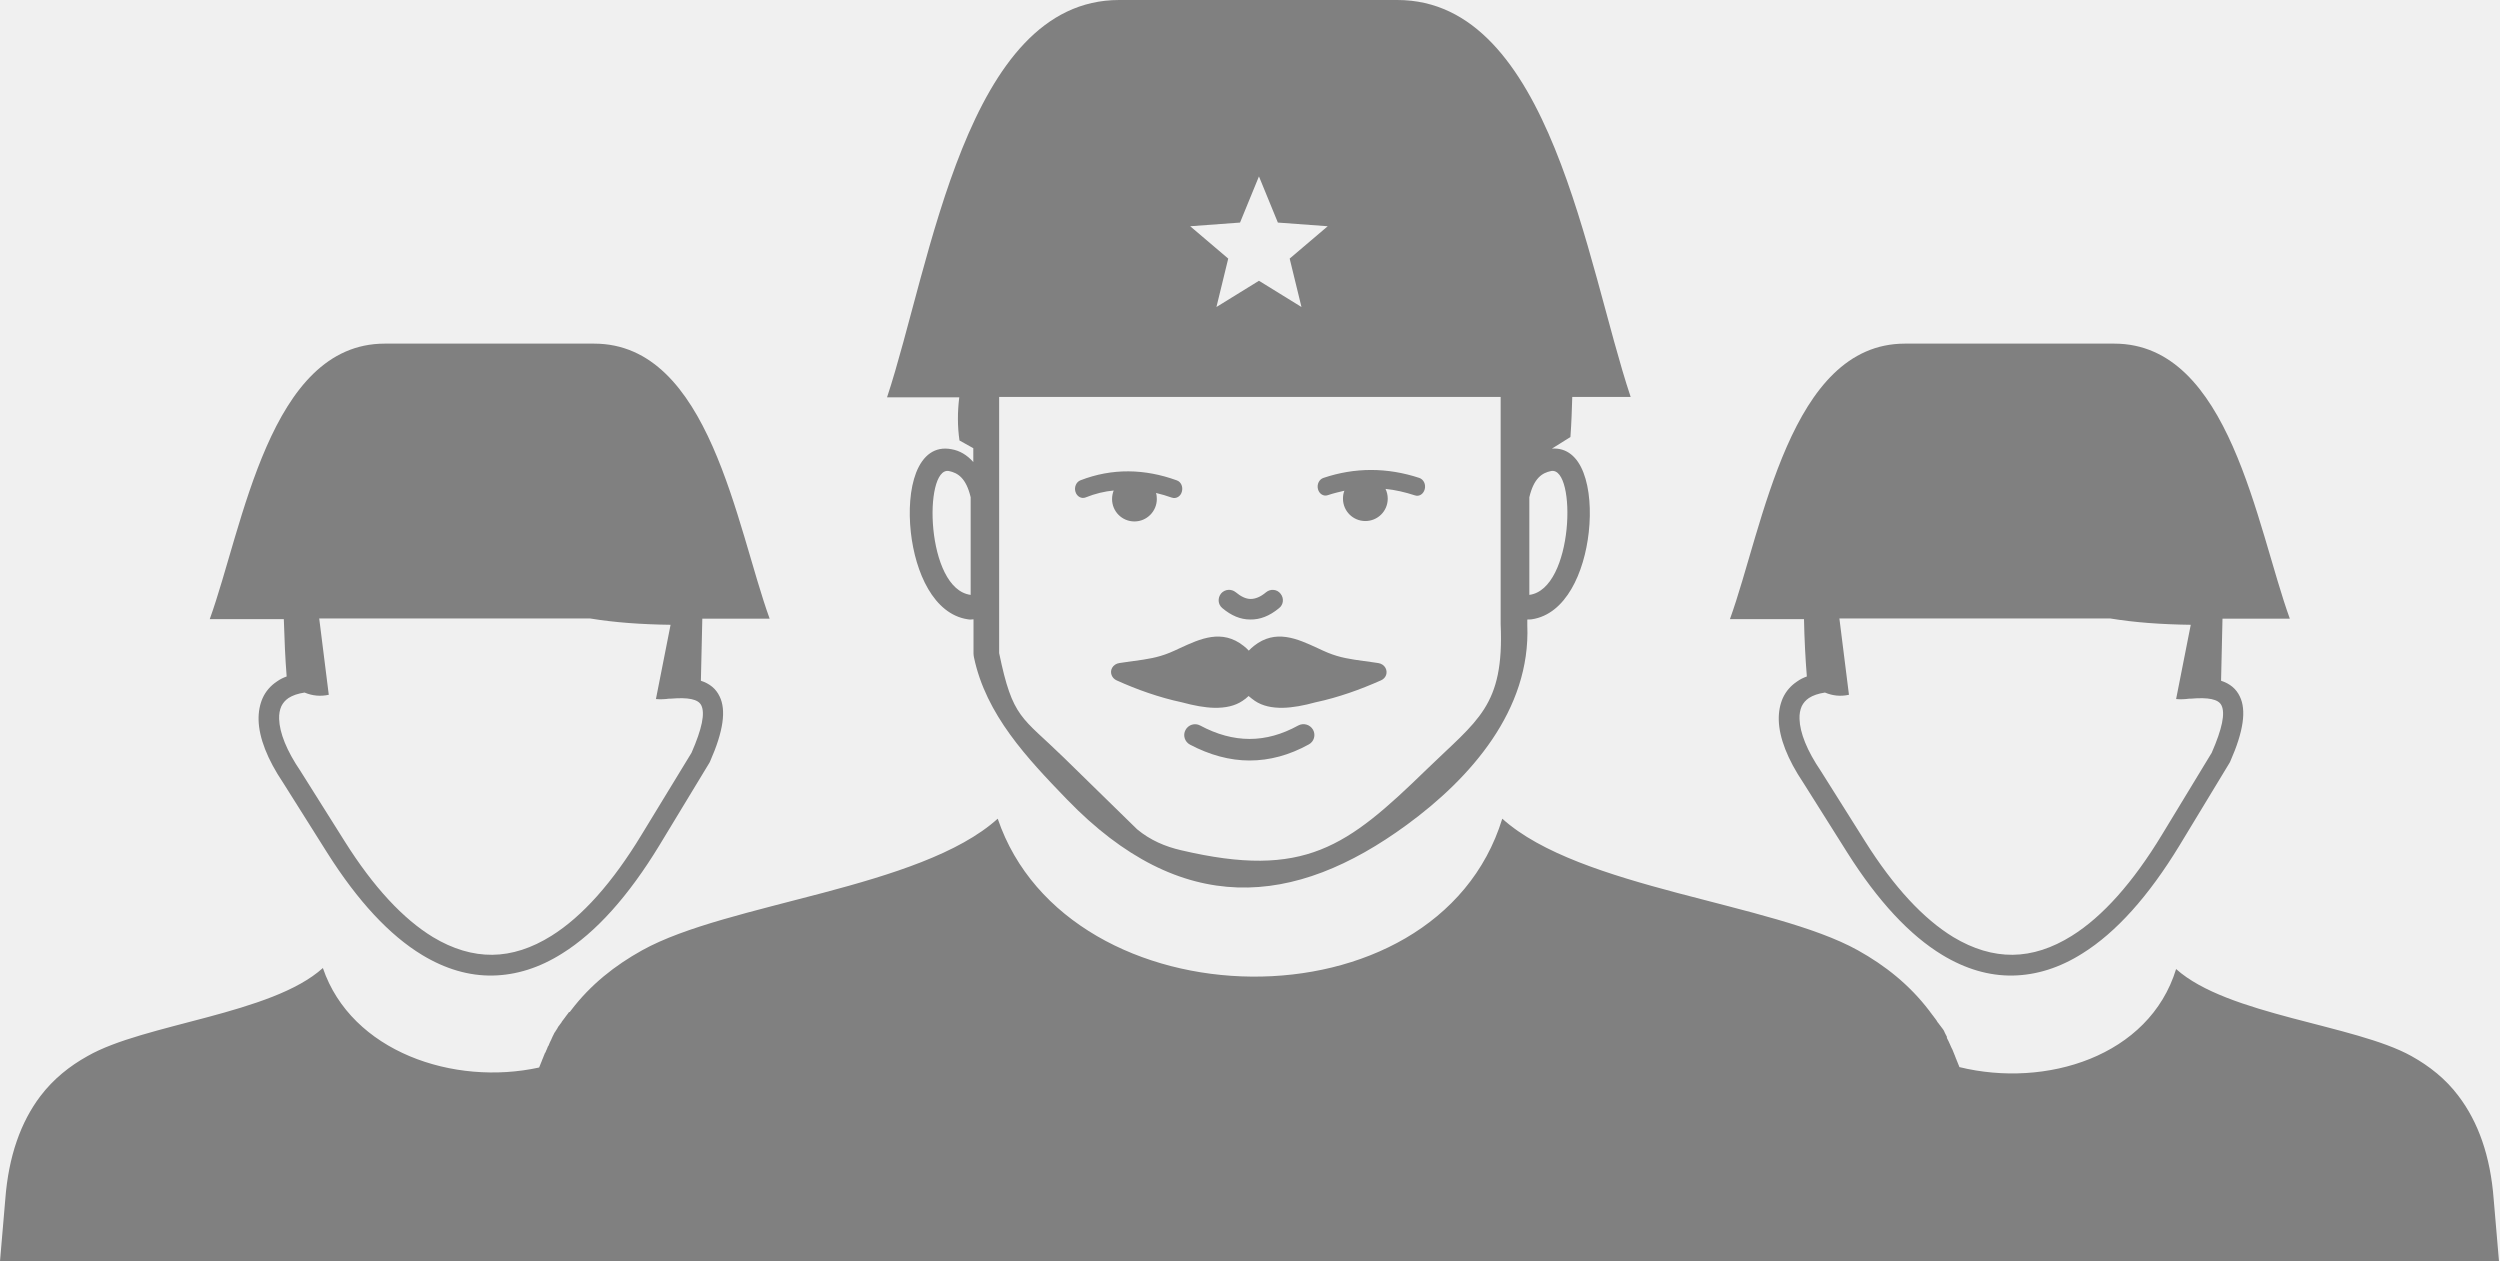
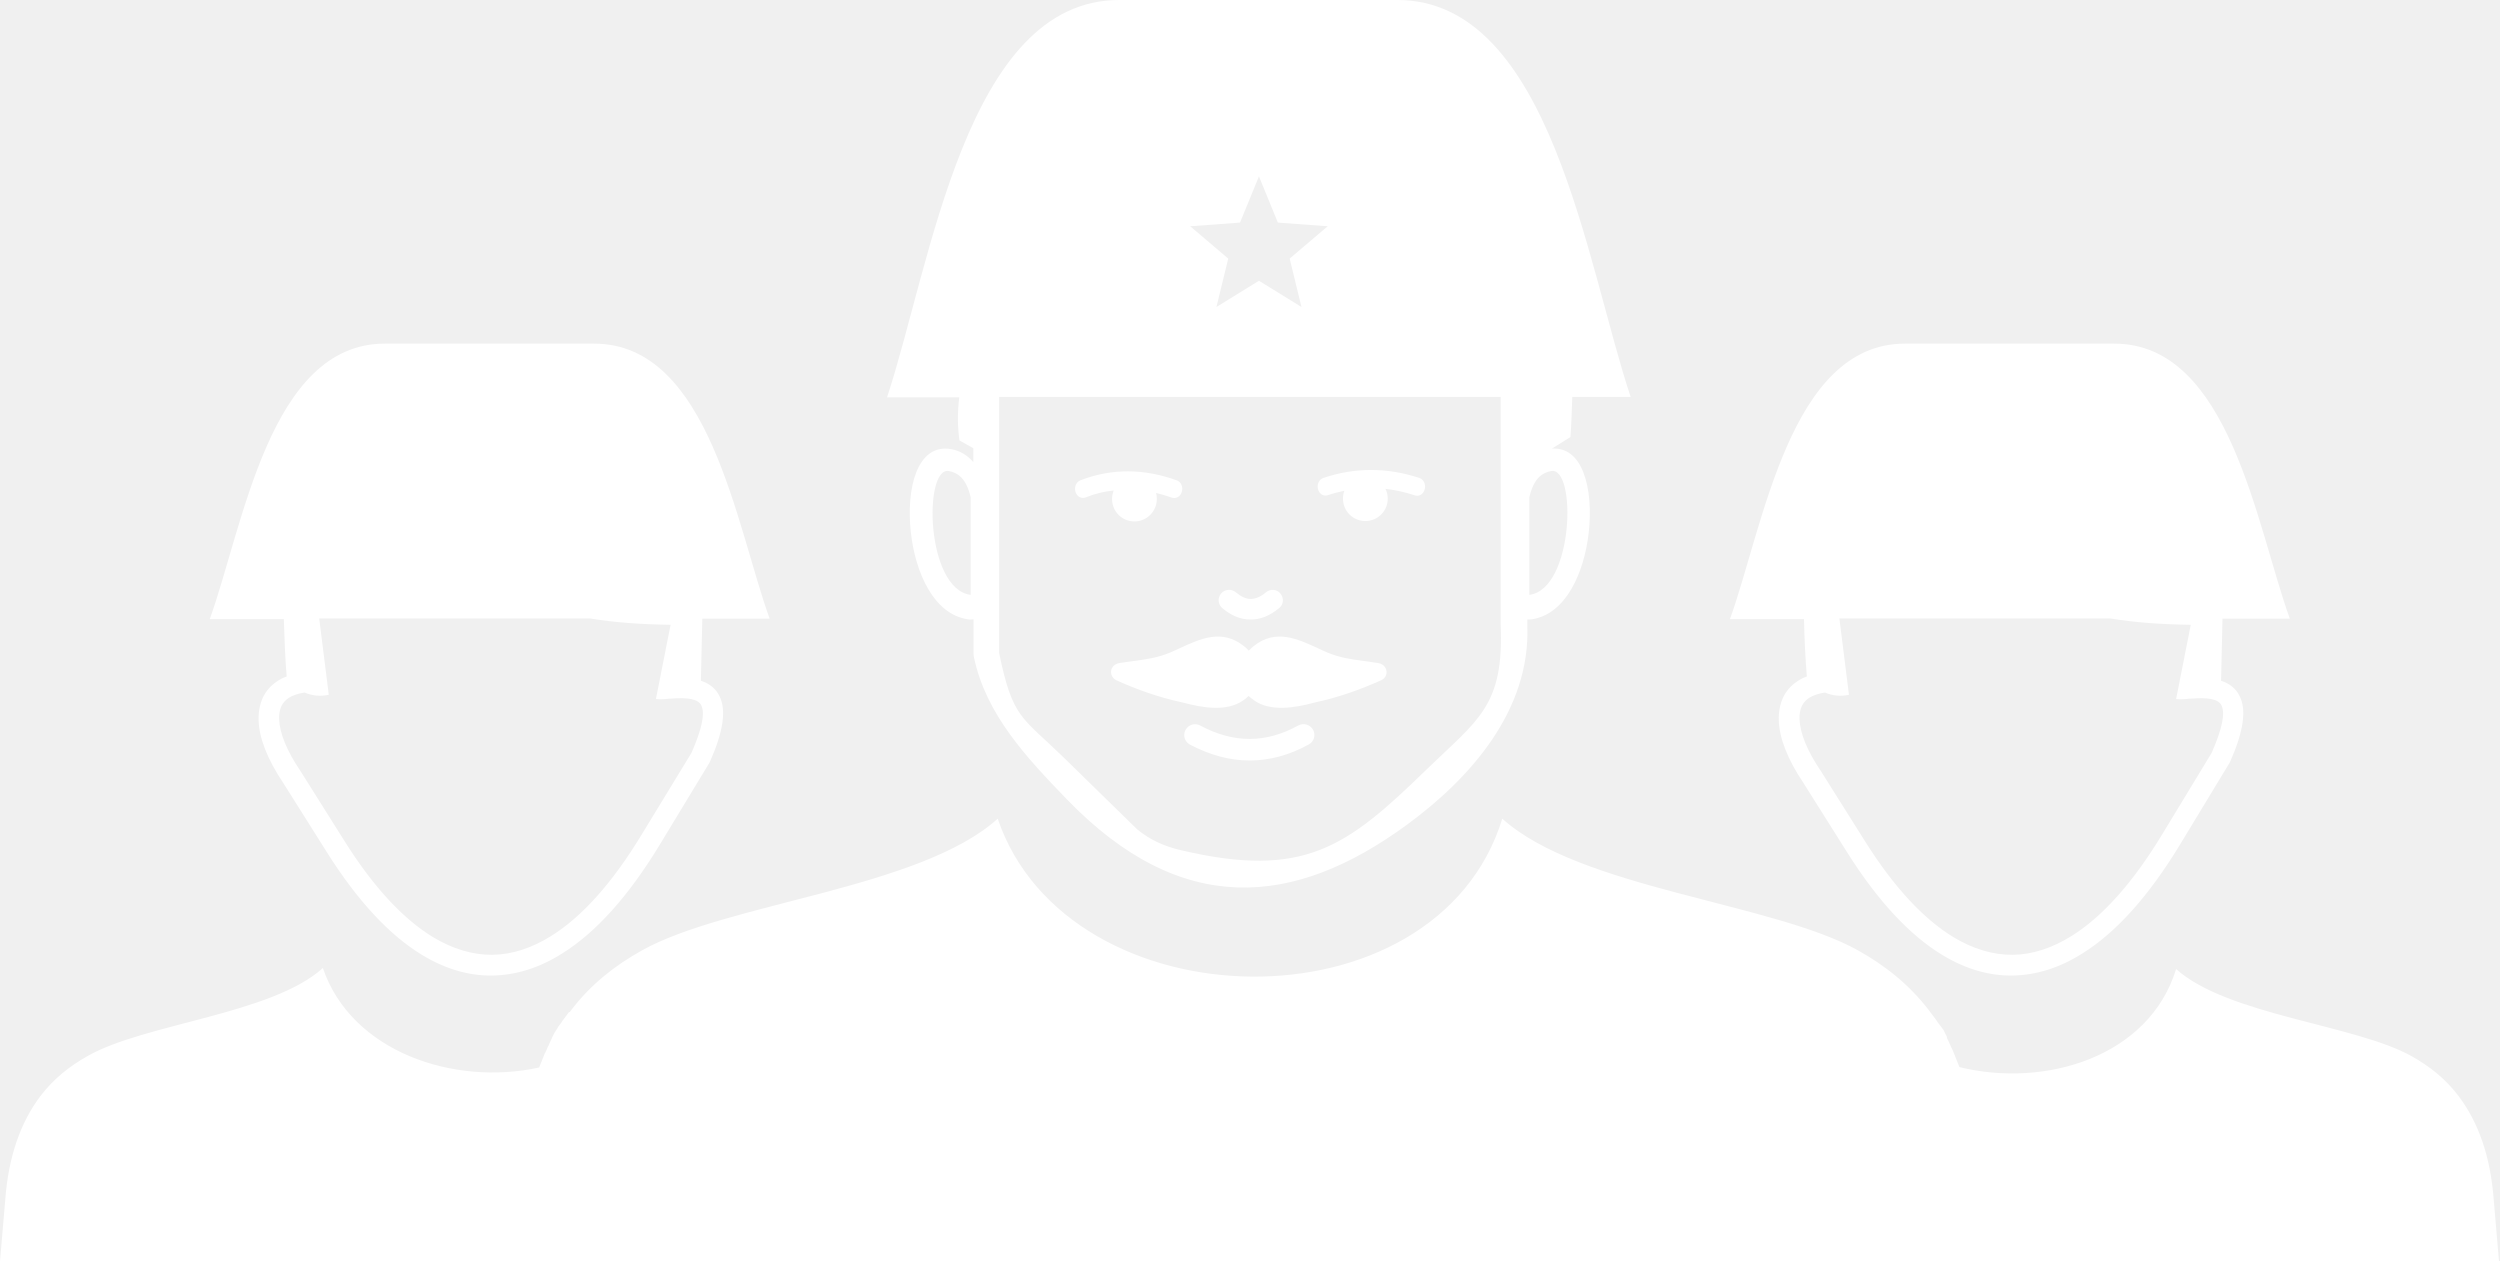
- <svg xmlns="http://www.w3.org/2000/svg" version="1.1" id="Layer_1" fill="grey" x="0px" y="0px" viewBox="0 0 122.88 61.94" style="enable-background:new 0 0 122.88 61.94" xml:space="preserve">
+ <svg xmlns="http://www.w3.org/2000/svg" version="1.1" id="Layer_1" fill="white" x="0px" y="0px" viewBox="0 0 122.88 61.94" style="enable-background:new 0 0 122.88 61.94" xml:space="preserve">
  <style type="text/css">.st0{fill-rule:evenodd;clip-rule:evenodd;}</style>
  <g>
    <path class="st0" d="M15.87,47.58c1.4,4.12,6.44,5.81,10.63,4.89l0.01-0.03l0.01-0.02l0.02-0.05l0.02-0.05l0,0l0.02-0.05l0.02-0.05 l0.01-0.02l0,0l0.03-0.08l0.01-0.03l0.01-0.02l0.02-0.05l0.01-0.02l0.03-0.08l0.02-0.05l0.01-0.02l0.01-0.03l0.02-0.05l0.02-0.03 l0.01-0.01l0.02-0.05l0.02-0.05l0,0l0.02-0.04l0.02-0.05l0.01-0.02l0.01-0.03l0.02-0.05l0.02-0.03l0.01-0.01l0.02-0.05l0.02-0.05 l0,0l0.04-0.09l0.01-0.02l0.01-0.02l0.02-0.04l0.02-0.04l0-0.01l0.02-0.04l0.02-0.04l0-0.01l0.02-0.04l0.02-0.04l0.01-0.02 l0.01-0.02l0.02-0.04l0.02-0.04l0-0.01l0.03-0.04l0.03-0.04l0-0.01l0.02-0.03l0.03-0.04l0.01-0.02l0.01-0.02l0.03-0.04l0.02-0.04 l0-0.01l0.03-0.04l0.03-0.04l0.01-0.01l0.02-0.03l0.03-0.04l0.03-0.04l0.03-0.04l0.02-0.04l0,0l0.03-0.04l0.03-0.04l0.01-0.01 l0.02-0.03l0.03-0.04l0.02-0.02l0.01-0.02l0.03-0.04l0.03-0.04l0,0l0.03-0.04l0.03-0.04l0.01-0.01l0.02-0.03l0.03-0.04l0.02-0.03 L28,49.75l0.03-0.04l0.03-0.04c0.97-1.28,2.17-2.22,3.5-2.96c4.2-2.34,13.67-3.03,17.48-6.47c3.45,10.16,21.56,10.54,24.8,0 c3.82,3.44,13.28,4.13,17.48,6.47c1.33,0.74,2.53,1.69,3.5,2.96l0.03,0.04l0.03,0.04l0.01,0.02l0.02,0.02l0.03,0.04l0.02,0.03 l0.01,0.01l0.03,0.04l0.03,0.04l0.01,0.01l0.02,0.03l0.03,0.04l0.02,0.02l0.01,0.02l0.03,0.04l0.03,0.04l0.06,0.1l0.02,0.02 l0.03,0.04l0.02,0.03l0.01,0.01l0.03,0.04l0.03,0.04l0.01,0.01l0.02,0.03l0.03,0.04l0.02,0.02l0.01,0.02l0.03,0.04l0.03,0.04l0,0 l0.02,0.04l0.02,0.04l0.01,0.02l0.01,0.03l0.02,0.04l0.02,0.03l0,0.01l0.05,0.09l0,0.01l0.02,0.03L95.69,51l0.01,0.03l0.01,0.02 l0.02,0.04l0.02,0.04l0,0l0.02,0.04l0.02,0.04l0.01,0.02l0.01,0.03l0.02,0.04l0.02,0.04l0,0.01l0.02,0.04l0.02,0.04l0,0.01 l0.02,0.04l0.02,0.04l0.02,0.04l0.02,0.04l0.02,0.05v0l0.02,0.05l0.02,0.05l0.01,0.02l0.01,0.03l0.02,0.05l0.02,0.04l0,0.01 l0.02,0.05l0.02,0.05l0,0.01l0.02,0.04l0.02,0.05l0.01,0.03l0.01,0.02l0.02,0.05l0.02,0.05l0,0l0.02,0.05l0.02,0.05l0.01,0.02 l0.01,0.03l0.02,0.05c4.23,1.04,9.33-0.51,10.65-4.82c2.53,2.27,8.79,2.73,11.57,4.28c0.88,0.49,1.68,1.12,2.31,1.96 c0.97,1.28,1.57,2.95,1.73,5.08l0.26,3.04H97.83H74.72H48.16H25.05H0l0.26-3.04c0.16-2.12,0.76-3.8,1.73-5.08 c0.64-0.84,1.43-1.47,2.31-1.96C7.09,50.31,13.35,49.86,15.87,47.58L15.87,47.58z M61.88,8.67l0.93,2.27l2.45,0.18l-1.87,1.59 l0.58,2.38l-2.09-1.29l-2.09,1.29l0.58-2.38l-1.87-1.59l2.45-0.18L61.88,8.67L61.88,8.67z M55.01,0h13.67 c7.54,0,9.29,12.98,11.47,19.51h-2.87c-0.02,0.64-0.04,1.29-0.09,1.97l-0.91,0.57c0.73-0.05,1.25,0.4,1.55,1.18 c0.15,0.39,0.25,0.86,0.29,1.38c0.04,0.48,0.03,1.02-0.03,1.56c-0.22,1.97-1.12,4.02-2.8,4.27c-0.07,0.01-0.15,0.01-0.22,0.01v0.25 c0,0.01,0,0.02,0,0.03c0.17,4.17-2.79,7.52-5.92,9.81c-5.54,4.06-11.08,4.57-16.71-1.25c-1.95-2.02-3.98-4.16-4.57-6.99 c-0.01-0.06-0.02-0.12-0.02-0.18h0v-1.68c-0.09,0.01-0.18,0.02-0.28,0c-1.68-0.25-2.58-2.3-2.8-4.27 c-0.06-0.54-0.07-1.08-0.03-1.56c0.04-0.52,0.14-0.99,0.29-1.38c0.33-0.84,0.91-1.31,1.74-1.15c0.4,0.07,0.76,0.28,1.07,0.63v-0.68 l-0.68-0.38c-0.1-0.69-0.1-1.4-0.01-2.12H43.6C45.76,12.99,47.48,0,55.01,0L55.01,0z M73.76,19.51H49.11V32.1 c0.67,3.24,1.1,3.11,3.18,5.14l3.6,3.52c0.65,0.54,1.38,0.85,2.16,1.03c6.08,1.43,8.17-0.18,12.06-3.96 c2.52-2.45,3.83-3.1,3.65-7.16L73.76,19.51L73.76,19.51z M75.17,29.24v-4.8c0.22-0.93,0.62-1.2,1.08-1.29 C77.5,22.95,77.36,28.95,75.17,29.24L75.17,29.24z M53.36,24.45c-0.2,0.08-0.43-0.04-0.5-0.28c-0.07-0.23,0.04-0.48,0.24-0.56 c1.57-0.61,3.17-0.57,4.74,0c0.21,0.07,0.32,0.32,0.25,0.56c-0.06,0.23-0.28,0.36-0.49,0.29c-0.26-0.09-0.52-0.17-0.78-0.23 c0.03,0.09,0.04,0.19,0.04,0.3c0,0.6-0.49,1.1-1.1,1.1c-0.61,0-1.1-0.49-1.1-1.1c0-0.15,0.03-0.29,0.08-0.42 C54.3,24.15,53.83,24.26,53.36,24.45L53.36,24.45L53.36,24.45z M66.08,24.12c-0.05,0.12-0.07,0.25-0.07,0.39 c0,0.61,0.49,1.1,1.1,1.1c0.61,0,1.1-0.49,1.1-1.1c0-0.17-0.04-0.34-0.11-0.48c0.48,0.05,0.96,0.16,1.45,0.32 c0.21,0.07,0.42-0.07,0.48-0.31s-0.06-0.48-0.27-0.55c-0.79-0.26-1.58-0.39-2.37-0.39c-0.79,0-1.57,0.13-2.34,0.39 c-0.21,0.07-0.33,0.31-0.27,0.55c0.06,0.24,0.28,0.37,0.48,0.3C65.53,24.25,65.81,24.18,66.08,24.12L66.08,24.12L66.08,24.12z M66.31,34.06L66.31,34.06L66.31,34.06L66.31,34.06z M66.31,34.06c-0.53,0.18-1.08,0.34-1.65,0.46v0c-0.58,0.16-1.12,0.26-1.6,0.27 c-0.54,0.01-1.01-0.09-1.38-0.34c-0.11-0.08-0.22-0.16-0.31-0.24c-0.09,0.09-0.19,0.17-0.3,0.24c-0.37,0.25-0.84,0.35-1.38,0.34 c-0.48-0.01-1.01-0.11-1.6-0.27v0c-0.57-0.12-1.12-0.28-1.65-0.46c-0.53-0.18-1.05-0.39-1.56-0.62c-0.24-0.11-0.34-0.39-0.22-0.61 c0.07-0.13,0.21-0.22,0.36-0.24v0c0.27-0.04,0.49-0.07,0.69-0.1l0.02,0c0.65-0.09,1.16-0.16,1.77-0.41 c0.17-0.07,0.34-0.15,0.51-0.23c0.98-0.45,2.05-0.95,3.12-0.1c0.09,0.07,0.18,0.15,0.25,0.23c0.08-0.08,0.16-0.16,0.25-0.23 c1.07-0.85,2.14-0.35,3.12,0.1c0.17,0.08,0.34,0.16,0.51,0.23c0.61,0.25,1.12,0.32,1.77,0.41l0.02,0c0.2,0.03,0.42,0.06,0.69,0.1v0 c0.15,0.02,0.29,0.11,0.36,0.24c0.12,0.23,0.03,0.5-0.22,0.61C67.36,33.67,66.84,33.88,66.31,34.06L66.31,34.06L66.31,34.06z M60.08,29.89L60.08,29.89L60.08,29.89L60.08,29.89z M60.08,29.89c-0.22-0.18-0.24-0.5-0.06-0.72c0.18-0.21,0.5-0.24,0.72-0.06 c0.25,0.21,0.5,0.33,0.73,0.33c0.23,0,0.49-0.1,0.76-0.33c0.22-0.18,0.54-0.15,0.71,0.07c0.18,0.22,0.15,0.54-0.07,0.71 c-0.47,0.39-0.94,0.57-1.42,0.56C60.97,30.45,60.52,30.26,60.08,29.89L60.08,29.89L60.08,29.89z M58.49,36.6L58.49,36.6L58.49,36.6 L58.49,36.6z M58.49,36.6c-0.26-0.14-0.36-0.46-0.22-0.72c0.14-0.26,0.46-0.36,0.72-0.22c0.82,0.44,1.63,0.66,2.43,0.66 c0.8,0,1.59-0.22,2.39-0.66c0.26-0.14,0.58-0.05,0.73,0.21c0.14,0.26,0.05,0.58-0.21,0.72c-0.96,0.53-1.93,0.79-2.91,0.79 C60.44,37.38,59.46,37.11,58.49,36.6L58.49,36.6L58.49,36.6z M47.71,29.24v-4.8c-0.22-0.93-0.62-1.2-1.08-1.29 C45.39,22.96,45.5,28.95,47.71,29.24L47.71,29.24z M89.7,34.04c-0.33,0.05-0.59,0.14-0.79,0.27c-0.16,0.11-0.27,0.24-0.35,0.4 c-0.08,0.18-0.12,0.39-0.11,0.63c0.02,0.68,0.37,1.56,1.05,2.56l2.17,3.45c1.42,2.26,2.88,3.82,4.34,4.71 c0.98,0.59,1.96,0.88,2.92,0.87c0.97-0.01,1.94-0.33,2.9-0.93c1.52-0.95,3.01-2.62,4.44-4.98l2.44-4.02 c0.52-1.19,0.67-1.94,0.48-2.33c-0.15-0.31-0.66-0.4-1.49-0.33c-0.03,0-0.06,0-0.09,0c-0.21,0.03-0.43,0.04-0.65,0.02l0.72-3.65 c-1.44-0.02-2.73-0.11-3.95-0.31H90.41l0.47,3.75C90.47,34.24,90.08,34.2,89.7,34.04L89.7,34.04z M93.63,16.89h10.29 c5.68,0,6.99,8.99,8.63,13.52h-3.31l-0.07,3.05c0.43,0.14,0.74,0.39,0.92,0.77c0.33,0.67,0.19,1.71-0.47,3.2l-0.03,0.06l-2.46,4.06 c-1.52,2.5-3.12,4.28-4.77,5.31c-1.12,0.71-2.27,1.07-3.43,1.09c-1.16,0.02-2.32-0.32-3.46-1.01c-1.6-0.97-3.16-2.64-4.67-5.03 l-2.16-3.43c-0.78-1.16-1.19-2.22-1.21-3.09c-0.01-0.4,0.06-0.76,0.2-1.08c0.15-0.33,0.39-0.61,0.71-0.82 c0.14-0.1,0.3-0.18,0.47-0.24c-0.07-0.86-0.12-1.83-0.14-2.82h-3.64C86.67,25.89,87.97,16.89,93.63,16.89L93.63,16.89z M14.97,34.04c-0.33,0.05-0.59,0.14-0.79,0.27c-0.16,0.11-0.27,0.24-0.35,0.4c-0.08,0.18-0.12,0.39-0.11,0.63 c0.02,0.68,0.37,1.56,1.05,2.56l2.17,3.45c1.42,2.26,2.88,3.82,4.34,4.71c0.98,0.59,1.96,0.88,2.92,0.87 c0.97-0.01,1.94-0.33,2.9-0.93c1.52-0.95,3.01-2.62,4.44-4.98L33.99,37c0.52-1.19,0.67-1.94,0.48-2.33 c-0.15-0.31-0.66-0.4-1.49-0.33c-0.03,0-0.06,0-0.09,0c-0.21,0.03-0.43,0.04-0.65,0.02l0.72-3.65c-1.44-0.02-2.73-0.11-3.95-0.31 H15.69l0.47,3.75C15.75,34.24,15.35,34.2,14.97,34.04L14.97,34.04z M18.91,16.89H29.2c5.68,0,6.99,8.99,8.63,13.52h-3.31 l-0.07,3.05c0.43,0.14,0.74,0.39,0.92,0.77c0.33,0.67,0.19,1.71-0.47,3.2l-0.03,0.06l-2.46,4.06c-1.52,2.5-3.12,4.28-4.77,5.31 c-1.12,0.71-2.27,1.07-3.43,1.09c-1.16,0.02-2.32-0.32-3.46-1.01c-1.6-0.97-3.16-2.64-4.67-5.03l-2.16-3.43 c-0.78-1.16-1.19-2.22-1.21-3.09c-0.01-0.4,0.06-0.76,0.2-1.08c0.15-0.33,0.39-0.61,0.71-0.82c0.14-0.1,0.3-0.18,0.47-0.24 c-0.07-0.86-0.11-1.83-0.14-2.82h-3.64C11.95,25.89,13.24,16.89,18.91,16.89L18.91,16.89z" />
  </g>
</svg>
